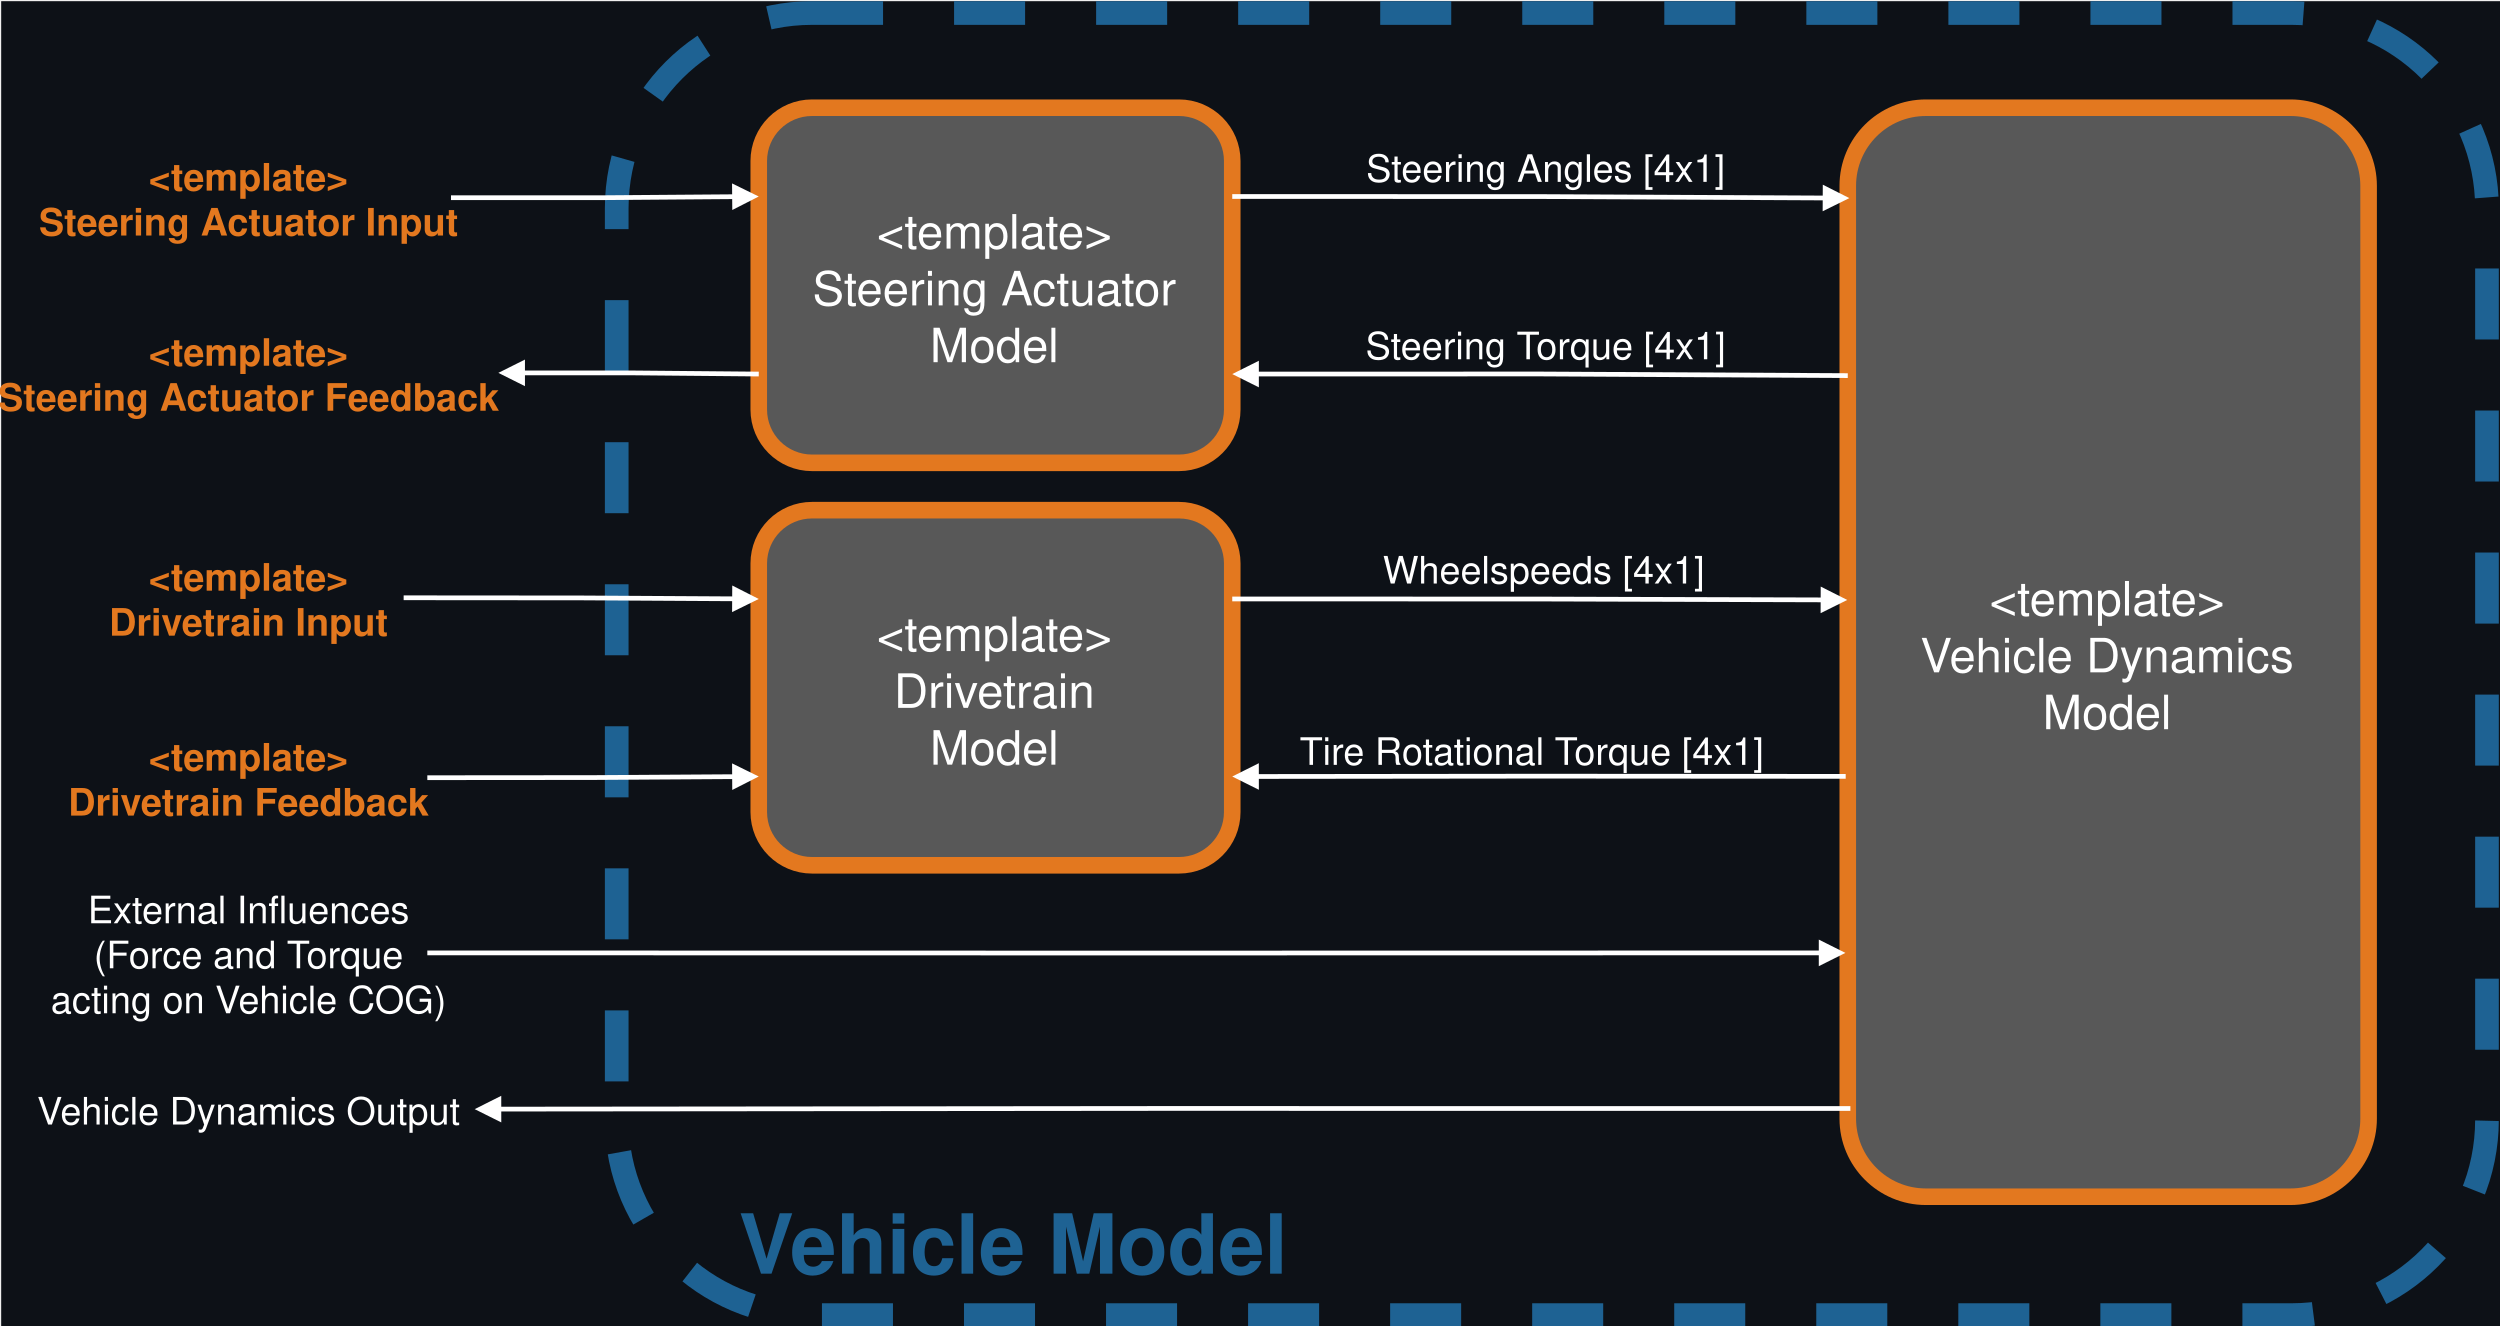
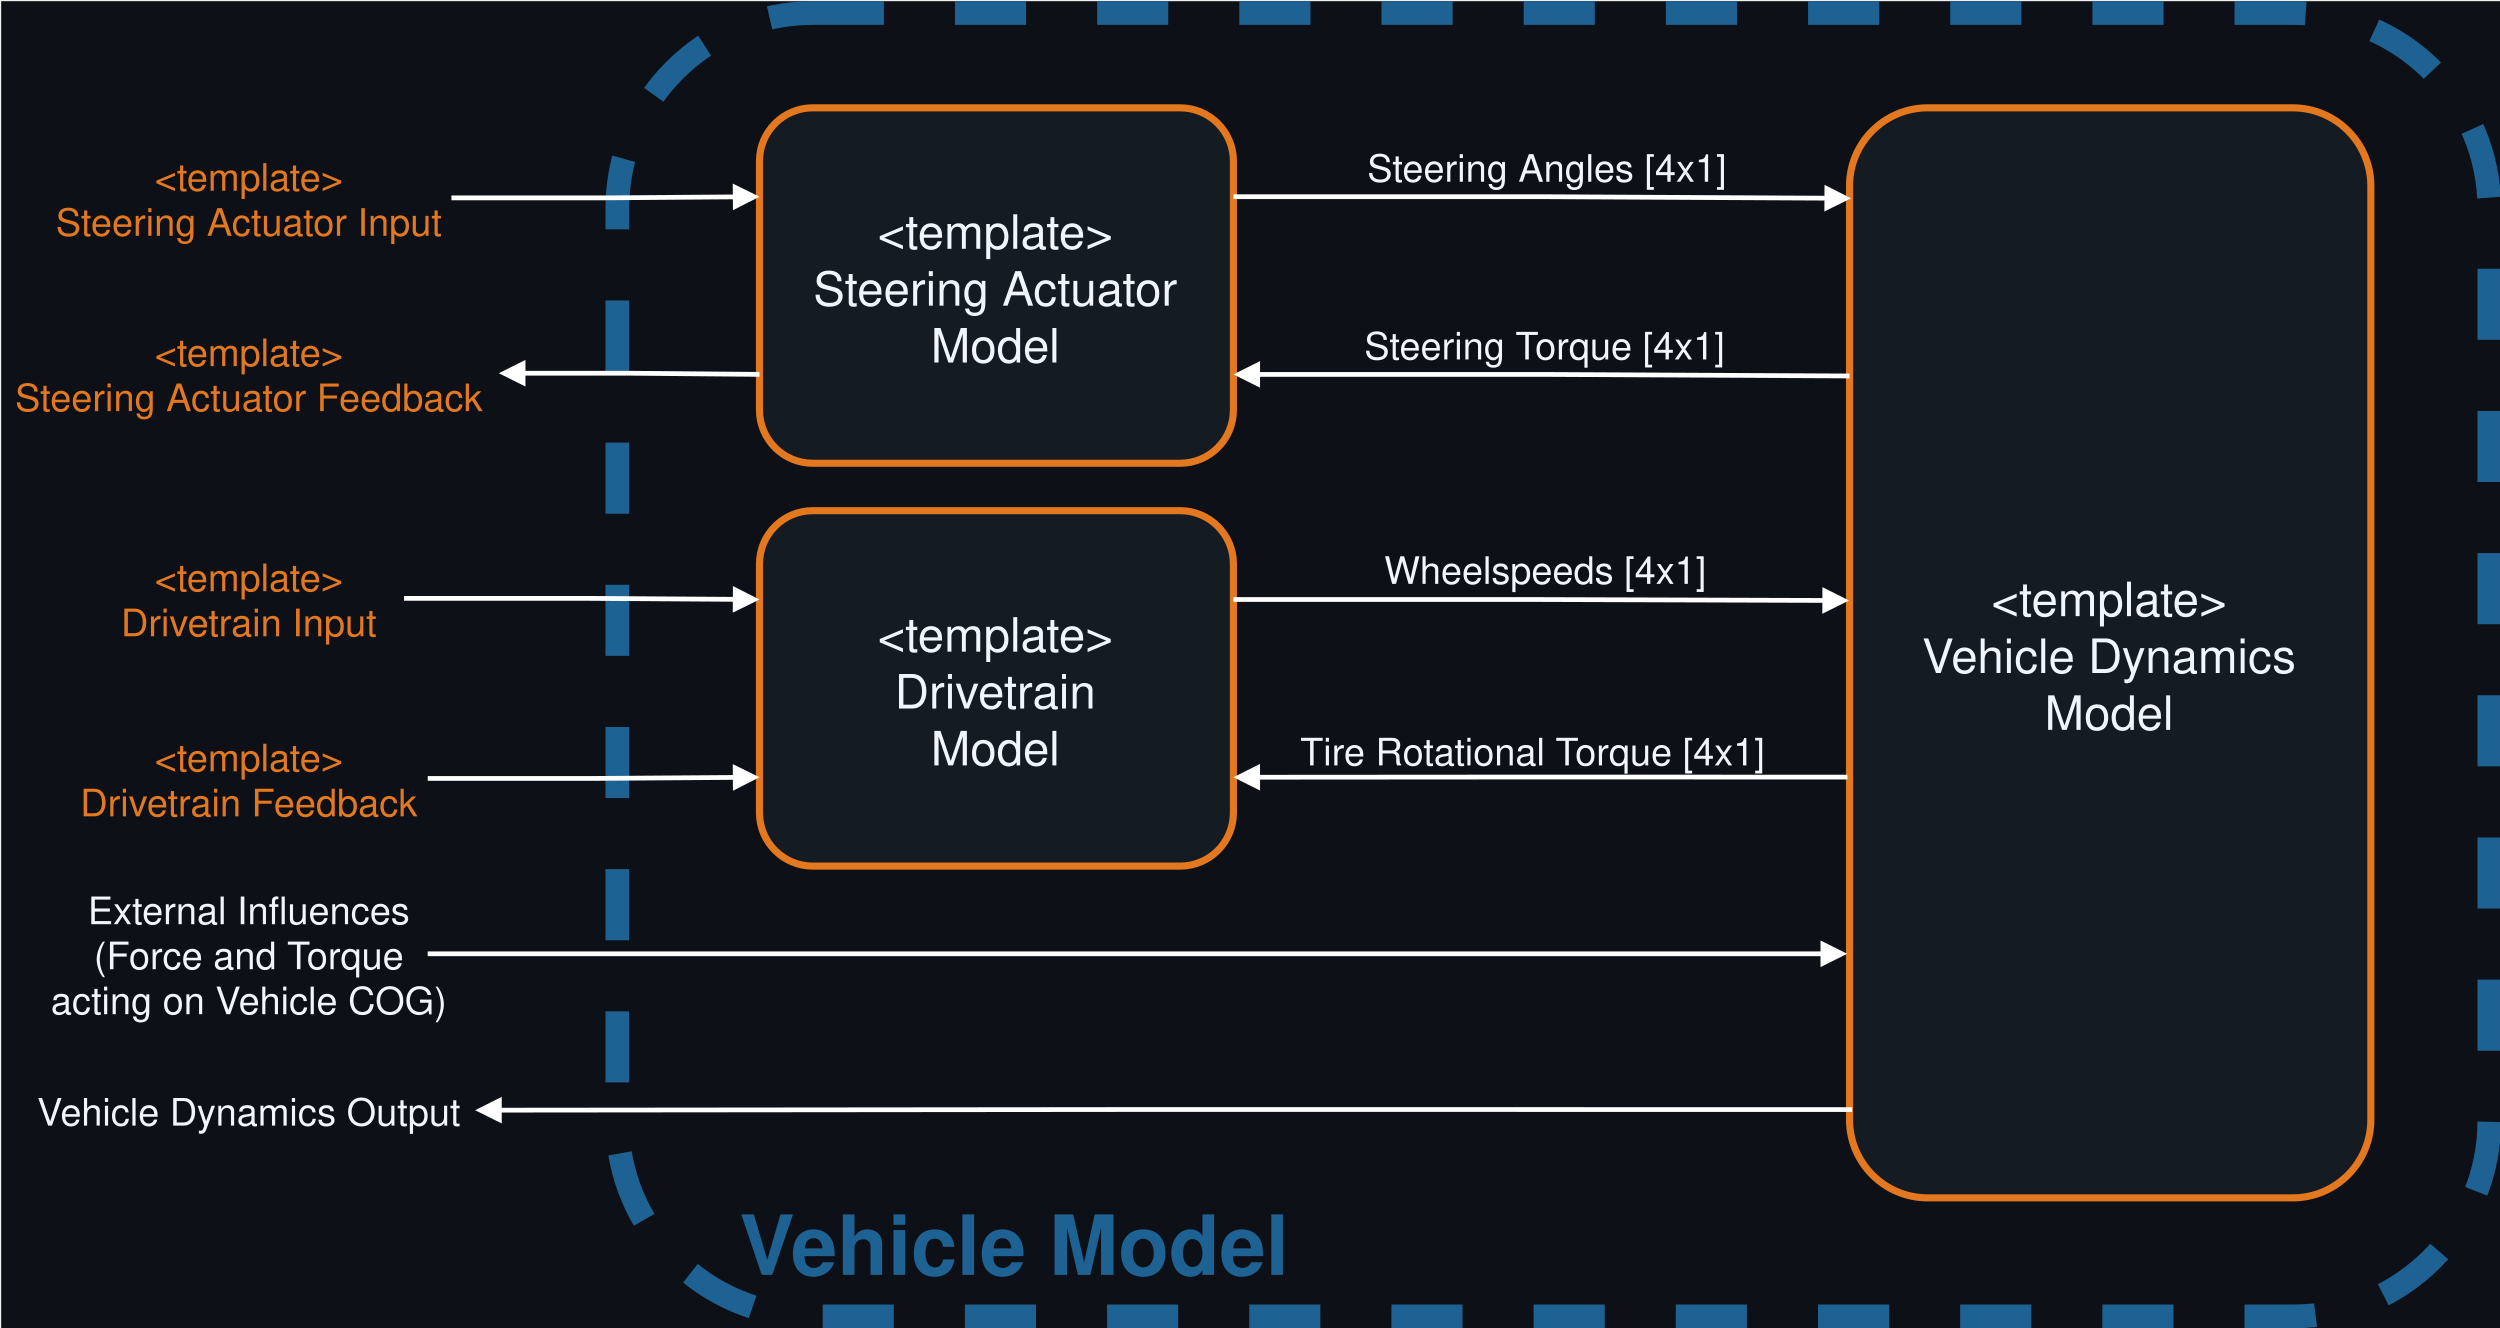
- <svg xmlns="http://www.w3.org/2000/svg" host="65bd71144e" style="background: #0D1117; background-color: light-dark(#0D1117, #dcdfe5);" version="1.1" width="1056px" height="560px" viewBox="-0.5 -0.5 1056 560" content="&lt;mxfile&gt;&lt;diagram name=&quot;Page-1&quot; id=&quot;vedkS36AJNxwYiXB8vUG&quot;&gt;7Vtdc9o4FP01zLQPYWzJsvFjgNB2pzvttNlN92lHsRXwxlisES3pr1/Jlj8kC0oMNrQb8hB0LcmSztG5Vx8M4GS5fZPi1eJ3GpJ4AKxwO4DTAQC2N3L4P2F5khbLcnPLPI1CaasMn6PvpMgorZsoJGslI6M0ZtFKNQY0SUjAFBtOU/pNzfZAY/WtKzwnDcPnAMdN610UskVuBRC61YO3JJovile7SHb5HgeP85RuEvnCAYDW1LZtL3+8xEVlsqfrBQ7pt5oJ3gzgJKWU5d+W2wmJxegW45aXm+14WjY8JQk7pIB4Jkp8xfFGdv5PsogCPhLAkshm7WRPxeBkvSOivD2A4weaMAkgRCIdxfGExjTlhoQmRGYpTHw87BsX+JDbv5KURXzQr+NonvBn95QxuuQP1iylj8RUJMTrRfnqPFsBEOeObI1sapZlhYMomY9lzVMbVMZPEj9RDssmxOSBVTneZ6kpEjmaAyvHWvSCbGsmOdBvCF0Slj7xLPIpGknQi2lR0P1bxTHPl7ZFjV4ISSOWvJ6XdVfQ8i8S3R3EuV85d7fpH/Z6jX+7Df8GV9vZFWqgPwBuLIaAkeUqxozTwJ2zrP+uAEIMxWdGSMqHhxe8DtgGMw5T9fSZpAGWRhpeDxqJvyZzZtnHRJAb6I3sWYMTXg3agANHUgPtllEYxgVPZ3gZxQKftyT+SkQ+jVUn4oLraFxATS4Ay8AFuzMuuG24ME0jPkwpjpIXChxJAQjOTgGvDQUqfzF9SvjYBesLpoKK4/Egcg0/YCIDA4qO2xWKNjTAqCFAQh7wyCRN2YLOaYLjm8o6rjASmFR53lO6ksD9Qxh7ksjhDaPcRLYR+yIfi+9/ifJDgGRyupX1ZYmnIpHwbn/JcloWLAx5UWtUGqrCWUop/ZF7JD56YnZnRhV5kGULr0VoKAKNmAaPuWkWibGthRMmgu3kyZpu0oD82L8ynM4J25NPTjyByl7WpYRPQq64asRrIJAs+pFGvMklW0euRlZP42DeIVmqHjZqFQnaD4GjVzZ0fav6ILXufBAadWcUL7t4BOub/qseqCTzmK8o+EREY2drD9B0MAGDa8s4Md7jey5az/EbKVlH3/F96R5WopdZv9FYvEsROd5SOI7FO8blamF/yLyHifsVQNexcskk26qsOkz6xlHmyx4FZykmR1LxCnhKrVc2UKugDw9r0g1TTG7ukvWxhZiVknolNNVWNdVBoL2mnlYg3csWSOAfIZBaTaN+5XDUIPndgpB4vSIkVIXw15TAYpK/SKBpdPzzS2CmTI6ig67t7BXCUtU0QfPQD/SsjYLyF/ehgN6BCuj2o4C25ftDv/ZRmQ8djhqoYjyNsYfK4wj5QzBq1Ays6r39ymWxQqtNiNsoFYvaT5Tx8RS05olbmv67If8D9Sz04XLVE7iaeDp9iWex7jmHeLYUsmbIeUjE2VroCvp0LVbIV4MsZLcN17jwqDVZXq/6A8/IqWr7RfWqoAOvKk9WeAqdh5r+ge4W9cNgRz8TGnntGAyRXpEzdGFXHAbnDx9VzniH7jBqFHfcYzgunW1F8bwETpk+CzKjvj7vI7y8tB1IHvh5qucuzziOX2Nbfe1ANnfYa3uNhiDx19hrLGb95QaF/Sypz7l/uEPIjlsBm3XsBK76ACU8NtS0LtuhA7flEtnVHXp3K2LTZlC7WyDWu2S1YY3ZwOWCPU/jlMmh65nhjtHhEheLI9irEKePr6qjYjApifd6oF8j2kXDw0+JoX7bw5VY1g6Jy7M45ZD4BGfEdnNrozW8M0JCccXtBWEdYaBNewc0EC6RODnCtgHhl8VjB/sa4EBn09NmreOprIOO39LZaPRFlj9EtUBaa9npXE8xou1vnb24HLMgaSeZsNhhqrscaLyXdAJBMt1Aeh6qL55mF7BaXOgUd+vrwCIDsMg5AbAXuE3ZxeHf+T0NvDBPoy1roNtyn1Jf1kC3s2WN4ZD7ZsvFIj/Ke5c8cHMSkPp11VczKiDgrUnCaidH7t6UuXDA8siYCqWq7r9OPrx5/RPplWSkplddSFRBnj4kynCS25tEHXE6Jy5DIEVffM7fvXvahgsKuy5IHCaRnV9sKMp2fi5o6+eCLdUKaTvMyOvuSKW5iDPdrLc+bNjPFe92JzNQA8cxRELG31M9X2Z4svpRXo5u9dtHePMf&lt;/diagram&gt;&lt;/mxfile&gt;">
+ <svg xmlns="http://www.w3.org/2000/svg" host="65bd71144e" style="background: #0D1117; background-color: light-dark(#0D1117, #dcdfe5);" version="1.1" width="1055px" height="560px" viewBox="-0.5 -0.5 1055 560" content="&lt;mxfile&gt;&lt;diagram name=&quot;Page-1&quot; id=&quot;vedkS36AJNxwYiXB8vUG&quot;&gt;7Vtbc9o4GP01zOw+hLElS8aPAULaney002Y33acdx1bAG2OxRrSkv34lW75IVggx2LBteAF9ulj+ztHRpwsDOFlur1N/tfidhiQeACvcDuB0AICNbMy/hOUpt4wQyg3zNAplocrwOfpOpNGS1k0UkrVSkFEas2ilGgOaJCRgis1PU/pNLfZAY/WpK39OGobPgR83rXdRyBa5FUCIq4x3JJovikdj5OQ5937wOE/pJpEPHABoTW3bdvPspV80Jt90vfBD+q1mglcDOEkpZfmv5XZCYuHcwm95vdkzuWXHU5KwfSqIPFHjqx9v5Mv/SRZRwD0BLAls1k/2VDgnezsi6tsDOH6gCZMAQiTSURxPaExTbkhoQmSRwsT9YV9h4EFu/0pSFnGnX8bRPOF595QxuuQZa5bSR2KqEvrrRfnovFgBEOeO7I3salZk5QdRMh/Llqc2qIyfJH6ini+7EJMHVpW4yVJTJEo0HSt9Ld6CbGsm6ehrQpeEpU+8iMxFIwm6HBV2QfdvFcdcT9oWNXohJI2+5PW8bLuClv+Q6D5DnPuVc3eb/mGv1/5vt+Hf4GI7u0AN9AcAx8IFjCxXsc84DfCcZe+PBRDCFZ8ZISl3D694GbCNzzhMVe4rSQMsjTSiHWSPAWwyZ2bN8GxiIsgVdEf2rMEJWIM24MCR1EC7ZRSGccHTmb+MYoHPOxJ/JaKcxqojcQE7GhdQkwvAMnDB7owLuA0XpmnE3ZT6UfJGgQMpAMHJKeC2oUA1X0yfEu67YH3GVFBxPBxEruF7DGRgQNHBXaFoQwOMGgIk5AGPTNKULeicJn58VVnHFUYCk6rMDaUrCdw/hLEniZy/YZSbyDZiX2S2+P2XqD8ESCanW9lelngqEgl/7S9ZScuChSGvao1KQ1U5Sym1P/IZiXtPjO7MqCIPsmLhpQgNRaAR0+AxN80i4dtaOFEnWPbZQbxn+bOmmzQgL8+7zE/nhO0oJwekQGsnG1PCBydXYjUSNhBLVv1II97lksUjrJHY1biZv5CsVQ8ntYbEcBgCR29siD2r+iC17dwJjbYz6peveMBoaM5r9QAmmcd8pcEHKBo7W3uApoMJGFxaxgFz499zMXvNfJKSdfTdvy+njZV4y+y90Vg8SxE/3lM4jsUzxuUqYncovYOJu5VB17dyKSX7qqxGTLrHUebLIQVnKTIHUvECuEqrFzZQm6APD2vSDVNM098562YLkSul9kJora1qrYNAe63tRzjxeQsn8A4QTq2lUb8yOWqQ/25BSLxeERKqAvljSmMx+N+k0eQd7/TSmCmWo+gjtp2dAlmqnSZ0LnpB59ooK3/wKZXR3VMZcT/KaFueN/RqH3VEQIejCaqYUGPyvrI5Qt4QjBotA6t6br8yWqz0agPlNkrF4vgTZdyfgu48cUvTfzfkJ1DVQjfOV1UB1kTV6UtUi3XSKUS1pcA1Q9R9ItSjC2BBq65FDHlqUIbstuEdFyS1JcvtVZfgCblWbe+oszDoYBaWJzc8hc6Lst6e0zPqh9mOfhY1ctsxGyK9IWeIYVfcBqcPQ1UuufvubGrUd/Ah3JeTc0X9vIafMn10ZEZ9/X/KMPXcdj55AOmqEUB55nL4Gt7qa+ezueNf2+M0BJs/xh5noQbnG1z2s2Q/5b7lMwJ32ArbrG9HmNr3UMiuQlbrvAMAgFsuwbEeAHS34jZtQrW7rWK9T1Yb1hglXEbY67RPGTS6zhnuQr1K+spz7A5uH0D9AgqWsNXOrctjQOXc+gjH1nZzl6Q1kjNCQnHr7qcGE2iD2QENMEunHx1M2wDm29Kyx90QsOfU0tPWr+OqbISO13Jq0WiNLG+IauG01rPjTTSFR9vfhXubYKB2NAqLLaj6BAONF6OOoEmmK1CvA/BtXmlu7jgWbmKIDBgi5wgYnuGWZRcHh+c7r8Azm1e0JQvELfcs9SULxJ0tWQwH51dbrhf5MeD75IGbk4DUr8z+MqMCAt6bJKx2b+SOTVnKD1geClMhVtUd3MmH61/PXbJepuEBElWQpA+JMpz29iZRB5zgiYsUSNEXj/N05z624XLDc5cr9pPIk12KKOp2fnZo62eHLdUKabvKyO3ueKW5lDPd7rc+bNj/ILo9qsxADQTHEAkZ/7v1epnhyeoPgDmK1d8s4dV/&lt;/diagram&gt;&lt;/mxfile&gt;">
  <defs />
  <rect fill="#0D1117" width="100%" height="100%" x="0" y="0" style="fill: light-dark(rgb(13, 17, 23), rgb(220, 223, 229));" />
  <g>
    <g>
      <rect x="260" y="5" width="790" height="550" rx="82.5" ry="82.5" fill="none" stroke="#1e6293" stroke-width="10" stroke-dasharray="30 30" pointer-events="all" style="stroke: light-dark(rgb(30, 98, 147), rgb(114, 172, 214));" />
    </g>
    <g>
      <g fill="#1E6293" font-family="&quot;Helvetica&quot;" font-weight="bold" font-size="35px" style="fill: light-dark(rgb(30, 98, 147), rgb(114, 172, 214));">
        <text x="311.5" y="537.5">
                    Vehicle Model
                </text>
      </g>
    </g>
    <g>
-       <rect x="320" y="45" width="200" height="150" rx="22.5" ry="22.5" fill="#585858" stroke="#e3781f" stroke-width="7" pointer-events="all" style="fill: light-dark(rgb(88, 88, 88), rgb(161, 161, 161)); stroke: light-dark(rgb(227, 120, 31), rgb(198, 106, 30));" />
-     </g>
-     <g>
-       <g fill="#FFFFFF" font-family="&quot;Helvetica&quot;" text-anchor="middle" font-size="20px" style="fill: light-dark(rgb(255, 255, 255), rgb(18, 18, 18));">
+       <rect x="320" y="45" width="200" height="150" rx="22.5" ry="22.5" fill="#151b23" stroke="#e3781f" stroke-width="3" pointer-events="all" style="fill: light-dark(rgb(21, 27, 35), rgb(210, 215, 222)); stroke: light-dark(rgb(227, 120, 31), rgb(198, 106, 30));" />
+     </g>
+     <g>
+       <g fill="#F0F6FC" font-family="&quot;Helvetica&quot;" text-anchor="middle" font-size="20px" style="fill: light-dark(rgb(240, 246, 252), rgb(22, 27, 33));">
        <text x="419.5" y="104.5">
                    &lt;template&gt;
                </text>
        <text x="419.5" y="128.5">
                    Steering Actuator
                </text>
        <text x="419.5" y="152.5">
                    Model
                </text>
      </g>
    </g>
    <g>
-       <rect x="320" y="215" width="200" height="150" rx="22.5" ry="22.5" fill="#585858" stroke="#e3781f" stroke-width="7" pointer-events="all" style="fill: light-dark(rgb(88, 88, 88), rgb(161, 161, 161)); stroke: light-dark(rgb(227, 120, 31), rgb(198, 106, 30));" />
-     </g>
-     <g>
-       <g fill="#FFFFFF" font-family="&quot;Helvetica&quot;" text-anchor="middle" font-size="20px" style="fill: light-dark(rgb(255, 255, 255), rgb(18, 18, 18));">
+       <rect x="320" y="215" width="200" height="150" rx="22.5" ry="22.5" fill="#151b23" stroke="#e3781f" stroke-width="3" pointer-events="all" style="fill: light-dark(rgb(21, 27, 35), rgb(210, 215, 222)); stroke: light-dark(rgb(227, 120, 31), rgb(198, 106, 30));" />
+     </g>
+     <g>
+       <g fill="#F0F6FC" font-family="&quot;Helvetica&quot;" text-anchor="middle" font-size="20px" style="fill: light-dark(rgb(240, 246, 252), rgb(22, 27, 33));">
        <text x="419.5" y="274.5">
                    &lt;template&gt;
                </text>
        <text x="419.5" y="298.5">
                    Drivetrain
                </text>
        <text x="419.5" y="322.5">
                    Model
                </text>
      </g>
    </g>
    <g>
-       <rect x="780" y="45" width="220" height="460" rx="33" ry="33" fill="#585858" stroke="#e3781f" stroke-width="7" pointer-events="all" style="fill: light-dark(rgb(88, 88, 88), rgb(161, 161, 161)); stroke: light-dark(rgb(227, 120, 31), rgb(198, 106, 30));" />
-     </g>
-     <g>
-       <g fill="#FFFFFF" font-family="&quot;Helvetica&quot;" text-anchor="middle" font-size="20px" style="fill: light-dark(rgb(255, 255, 255), rgb(18, 18, 18));">
+       <rect x="780" y="45" width="220" height="460" rx="33" ry="33" fill="#151b23" stroke="#e3781f" stroke-width="3" pointer-events="all" style="fill: light-dark(rgb(21, 27, 35), rgb(210, 215, 222)); stroke: light-dark(rgb(227, 120, 31), rgb(198, 106, 30));" />
+     </g>
+     <g>
+       <g fill="#F0F6FC" font-family="&quot;Helvetica&quot;" text-anchor="middle" font-size="20px" style="fill: light-dark(rgb(240, 246, 252), rgb(22, 27, 33));">
        <text x="889.5" y="259.5">
                    &lt;template&gt;
                </text>
        <text x="889.5" y="283.5">
                    Vehicle Dynamics
                </text>
        <text x="889.5" y="307.5">
                    Model
                </text>
      </g>
    </g>
    <g>
-       <path d="M 520 82.5 L 650 82.53 L 770.42 83.13" fill="none" stroke="#ffffff" stroke-width="2" stroke-miterlimit="10" pointer-events="stroke" style="stroke: light-dark(rgb(255, 255, 255), rgb(18, 18, 18));" />
+       <path d="M 520 82.5 L 650 82.5 L 770.42 83.13" fill="none" stroke="#ffffff" stroke-width="2" stroke-miterlimit="10" pointer-events="stroke" style="stroke: light-dark(rgb(255, 255, 255), rgb(18, 18, 18));" />
      <path d="M 778.42 83.17 L 770.4 87.13 L 770.44 79.13 Z" fill="#ffffff" stroke="#ffffff" stroke-width="2" stroke-miterlimit="10" pointer-events="all" style="fill: light-dark(rgb(255, 255, 255), rgb(18, 18, 18)); stroke: light-dark(rgb(255, 255, 255), rgb(18, 18, 18));" />
    </g>
    <g>
-       <g fill="#FFFFFF" font-family="&quot;Helvetica&quot;" text-anchor="middle" font-size="16px" style="fill: light-dark(rgb(255, 255, 255), rgb(18, 18, 18));">
-         <text x="652.38" y="76.31">
+       <g fill="#F0F6FC" font-family="&quot;Helvetica&quot;" text-anchor="middle" font-size="16px" style="fill: light-dark(rgb(240, 246, 252), rgb(22, 27, 33));">
+         <text x="652.3" y="76.2">
                    Steering Angles [4x1]
                </text>
      </g>
    </g>
    <g>
-       <path d="M 520 252.5 L 650 252.53 L 769.54 252.89" fill="none" stroke="#ffffff" stroke-width="2" stroke-miterlimit="10" pointer-events="stroke" style="stroke: light-dark(rgb(255, 255, 255), rgb(18, 18, 18));" />
+       <path d="M 520 252.5 L 650 252.5 L 769.54 252.89" fill="none" stroke="#ffffff" stroke-width="2" stroke-miterlimit="10" pointer-events="stroke" style="stroke: light-dark(rgb(255, 255, 255), rgb(18, 18, 18));" />
      <path d="M 777.54 252.91 L 769.53 256.89 L 769.56 248.89 Z" fill="#ffffff" stroke="#ffffff" stroke-width="2" stroke-miterlimit="10" pointer-events="all" style="fill: light-dark(rgb(255, 255, 255), rgb(18, 18, 18)); stroke: light-dark(rgb(255, 255, 255), rgb(18, 18, 18));" />
    </g>
    <g>
-       <g fill="#FFFFFF" font-family="&quot;Helvetica&quot;" text-anchor="middle" font-size="16px" style="fill: light-dark(rgb(255, 255, 255), rgb(18, 18, 18));">
-         <text x="651.56" y="245.98">
+       <g fill="#F0F6FC" font-family="&quot;Helvetica&quot;" text-anchor="middle" font-size="16px" style="fill: light-dark(rgb(240, 246, 252), rgb(22, 27, 33));">
+         <text x="651.6" y="245.9">
                    Wheelspeeds [4x1]
                </text>
      </g>
    </g>
    <g>
-       <path d="M 779.12 327.44 L 650 327.35 L 530.24 327.49" fill="none" stroke="#ffffff" stroke-width="2" stroke-miterlimit="10" pointer-events="stroke" style="stroke: light-dark(rgb(255, 255, 255), rgb(18, 18, 18));" />
+       <path d="M 779.12 327.44 L 650 327.4 L 530.24 327.49" fill="none" stroke="#ffffff" stroke-width="2" stroke-miterlimit="10" pointer-events="stroke" style="stroke: light-dark(rgb(255, 255, 255), rgb(18, 18, 18));" />
      <path d="M 522.24 327.5 L 530.23 323.49 L 530.24 331.49 Z" fill="#ffffff" stroke="#ffffff" stroke-width="2" stroke-miterlimit="10" pointer-events="all" style="fill: light-dark(rgb(255, 255, 255), rgb(18, 18, 18)); stroke: light-dark(rgb(255, 255, 255), rgb(18, 18, 18));" />
    </g>
    <g>
-       <g fill="#FFFFFF" font-family="&quot;Helvetica&quot;" text-anchor="middle" font-size="16px" style="fill: light-dark(rgb(255, 255, 255), rgb(18, 18, 18));">
-         <text x="646.5" y="322.57">
+       <g fill="#F0F6FC" font-family="&quot;Helvetica&quot;" text-anchor="middle" font-size="16px" style="fill: light-dark(rgb(240, 246, 252), rgb(22, 27, 33));">
+         <text x="646.22" y="322.5">
                    Tire Rotational Torque [4x1]
                </text>
      </g>
    </g>
    <g>
-       <path d="M 180 402 L 479.53 402.06 L 768.76 402" fill="none" stroke="#ffffff" stroke-width="2" stroke-miterlimit="10" pointer-events="stroke" style="stroke: light-dark(rgb(255, 255, 255), rgb(18, 18, 18));" />
+       <path d="M 180 402 L 479.5 402 L 768.76 402" fill="none" stroke="#ffffff" stroke-width="2" stroke-miterlimit="10" pointer-events="stroke" style="stroke: light-dark(rgb(255, 255, 255), rgb(18, 18, 18));" />
      <path d="M 776.76 402 L 768.76 406 L 768.76 398 Z" fill="#ffffff" stroke="#ffffff" stroke-width="2" stroke-miterlimit="10" pointer-events="all" style="fill: light-dark(rgb(255, 255, 255), rgb(18, 18, 18)); stroke: light-dark(rgb(255, 255, 255), rgb(18, 18, 18));" />
    </g>
    <g>
-       <path d="M 190 83 L 255.06 83 L 309.76 82.58" fill="none" stroke="#ffffff" stroke-width="2" stroke-miterlimit="10" pointer-events="stroke" style="stroke: light-dark(rgb(255, 255, 255), rgb(18, 18, 18));" />
+       <path d="M 190 83 L 255 83 L 309.76 82.58" fill="none" stroke="#ffffff" stroke-width="2" stroke-miterlimit="10" pointer-events="stroke" style="stroke: light-dark(rgb(255, 255, 255), rgb(18, 18, 18));" />
      <path d="M 317.76 82.52 L 309.8 86.58 L 309.73 78.58 Z" fill="#ffffff" stroke="#ffffff" stroke-width="2" stroke-miterlimit="10" pointer-events="all" style="fill: light-dark(rgb(255, 255, 255), rgb(18, 18, 18)); stroke: light-dark(rgb(255, 255, 255), rgb(18, 18, 18));" />
    </g>
    <g>
-       <path d="M 530.24 157.5 L 650 157.47 L 780 158.16" fill="none" stroke="#ffffff" stroke-width="2" stroke-miterlimit="10" pointer-events="stroke" style="stroke: light-dark(rgb(255, 255, 255), rgb(18, 18, 18));" />
+       <path d="M 530.24 157.5 L 650 157.5 L 780 158.16" fill="none" stroke="#ffffff" stroke-width="2" stroke-miterlimit="10" pointer-events="stroke" style="stroke: light-dark(rgb(255, 255, 255), rgb(18, 18, 18));" />
      <path d="M 522.24 157.5 L 530.24 153.5 L 530.24 161.5 Z" fill="#ffffff" stroke="#ffffff" stroke-width="2" stroke-miterlimit="10" pointer-events="all" style="fill: light-dark(rgb(255, 255, 255), rgb(18, 18, 18)); stroke: light-dark(rgb(255, 255, 255), rgb(18, 18, 18));" />
    </g>
    <g>
-       <g fill="#FFFFFF" font-family="&quot;Helvetica&quot;" text-anchor="middle" font-size="16px" style="fill: light-dark(rgb(255, 255, 255), rgb(18, 18, 18));">
-         <text x="652.38" y="151.26">
+       <g fill="#F0F6FC" font-family="&quot;Helvetica&quot;" text-anchor="middle" font-size="16px" style="fill: light-dark(rgb(240, 246, 252), rgb(22, 27, 33));">
+         <text x="651.3" y="151.19">
                    Steering Torque [4x1]
                </text>
      </g>
    </g>
    <g>
-       <path d="M 220.24 157 L 265.06 157 L 320 157.5" fill="none" stroke="#ffffff" stroke-width="2" stroke-miterlimit="10" pointer-events="stroke" style="stroke: light-dark(rgb(255, 255, 255), rgb(18, 18, 18));" />
+       <path d="M 220.24 157 L 265 157 L 320 157.5" fill="none" stroke="#ffffff" stroke-width="2" stroke-miterlimit="10" pointer-events="stroke" style="stroke: light-dark(rgb(255, 255, 255), rgb(18, 18, 18));" />
      <path d="M 212.24 157 L 220.24 153 L 220.24 161 Z" fill="#ffffff" stroke="#ffffff" stroke-width="2" stroke-miterlimit="10" pointer-events="all" style="fill: light-dark(rgb(255, 255, 255), rgb(18, 18, 18)); stroke: light-dark(rgb(255, 255, 255), rgb(18, 18, 18));" />
    </g>
    <g>
      <rect x="20" y="63" width="170" height="40" fill="none" stroke="none" pointer-events="all" />
    </g>
    <g>
-       <g fill="#E3781F" font-family="&quot;Helvetica&quot;" font-weight="bold" text-anchor="middle" font-size="16px" style="fill: light-dark(rgb(227, 120, 31), rgb(255, 255, 255));">
+       <g fill="#E3781F" font-family="&quot;Helvetica&quot;" text-anchor="middle" font-size="16px" style="fill: light-dark(rgb(227, 120, 31), rgb(198, 106, 30));">
        <text x="104.5" y="80">
                    &lt;template&gt;
                </text>
        <text x="104.5" y="99">
                    Steering Actuator Input
                </text>
      </g>
    </g>
    <g>
      <rect x="0" y="137" width="210" height="40" fill="none" stroke="none" pointer-events="all" />
    </g>
    <g>
-       <g fill="#E3781F" font-family="&quot;Helvetica&quot;" font-weight="bold" text-anchor="middle" font-size="16px" style="fill: light-dark(rgb(227, 120, 31), rgb(255, 255, 255));">
+       <g fill="#E3781F" font-family="&quot;Helvetica&quot;" text-anchor="middle" font-size="16px" style="fill: light-dark(rgb(227, 120, 31), rgb(198, 106, 30));">
        <text x="104.5" y="154">
                    &lt;template&gt;
                </text>
        <text x="104.5" y="173">
                    Steering Actuator Feedback
                </text>
      </g>
    </g>
    <g>
-       <path d="M 170 252 L 245.06 252.06 L 309.76 252.44" fill="none" stroke="#ffffff" stroke-width="2" stroke-miterlimit="10" pointer-events="stroke" style="stroke: light-dark(rgb(255, 255, 255), rgb(18, 18, 18));" />
-       <path d="M 317.76 252.49 L 309.74 256.44 L 309.79 248.44 Z" fill="#ffffff" stroke="#ffffff" stroke-width="2" stroke-miterlimit="10" pointer-events="all" style="fill: light-dark(rgb(255, 255, 255), rgb(18, 18, 18)); stroke: light-dark(rgb(255, 255, 255), rgb(18, 18, 18));" />
+       <path d="M 170 252 L 245 252 L 309.76 252.43" fill="none" stroke="#ffffff" stroke-width="2" stroke-miterlimit="10" pointer-events="stroke" style="stroke: light-dark(rgb(255, 255, 255), rgb(18, 18, 18));" />
+       <path d="M 317.76 252.49 L 309.74 256.43 L 309.79 248.43 Z" fill="#ffffff" stroke="#ffffff" stroke-width="2" stroke-miterlimit="10" pointer-events="all" style="fill: light-dark(rgb(255, 255, 255), rgb(18, 18, 18)); stroke: light-dark(rgb(255, 255, 255), rgb(18, 18, 18));" />
    </g>
    <g>
      <rect x="40" y="229" width="130" height="46" fill="none" stroke="none" pointer-events="all" />
    </g>
    <g>
-       <g fill="#E3781F" font-family="&quot;Helvetica&quot;" font-weight="bold" text-anchor="middle" font-size="16px" style="fill: light-dark(rgb(227, 120, 31), rgb(255, 255, 255));">
+       <g fill="#E3781F" font-family="&quot;Helvetica&quot;" text-anchor="middle" font-size="16px" style="fill: light-dark(rgb(227, 120, 31), rgb(198, 106, 30));">
        <text x="104.5" y="249">
                    &lt;template&gt;
                </text>
        <text x="104.5" y="268">
                    Drivetrain Input
                </text>
      </g>
    </g>
    <g>
      <rect x="30" y="301" width="150" height="54" fill="none" stroke="none" pointer-events="all" />
    </g>
    <g>
-       <g fill="#E3781F" font-family="&quot;Helvetica&quot;" font-weight="bold" text-anchor="middle" font-size="16px" style="fill: light-dark(rgb(227, 120, 31), rgb(255, 255, 255));">
+       <g fill="#E3781F" font-family="&quot;Helvetica&quot;" text-anchor="middle" font-size="16px" style="fill: light-dark(rgb(227, 120, 31), rgb(198, 106, 30));">
        <text x="104.5" y="325">
                    &lt;template&gt;
                </text>
        <text x="104.5" y="344">
                    Drivetrain Feedback
                </text>
      </g>
    </g>
    <g>
-       <path d="M 180 328 L 250 327.94 L 309.76 327.56" fill="none" stroke="#ffffff" stroke-width="2" stroke-miterlimit="10" pointer-events="stroke" style="stroke: light-dark(rgb(255, 255, 255), rgb(18, 18, 18));" />
-       <path d="M 317.76 327.51 L 309.79 331.56 L 309.74 323.56 Z" fill="#ffffff" stroke="#ffffff" stroke-width="2" stroke-miterlimit="10" pointer-events="all" style="fill: light-dark(rgb(255, 255, 255), rgb(18, 18, 18)); stroke: light-dark(rgb(255, 255, 255), rgb(18, 18, 18));" />
+       <path d="M 180 328 L 250 328 L 309.76 327.57" fill="none" stroke="#ffffff" stroke-width="2" stroke-miterlimit="10" pointer-events="stroke" style="stroke: light-dark(rgb(255, 255, 255), rgb(18, 18, 18));" />
+       <path d="M 317.76 327.52 L 309.79 331.57 L 309.74 323.57 Z" fill="#ffffff" stroke="#ffffff" stroke-width="2" stroke-miterlimit="10" pointer-events="all" style="fill: light-dark(rgb(255, 255, 255), rgb(18, 18, 18)); stroke: light-dark(rgb(255, 255, 255), rgb(18, 18, 18));" />
    </g>
    <g>
      <rect x="30" y="375" width="150" height="54" fill="none" stroke="none" pointer-events="all" />
    </g>
    <g>
-       <g fill="#FFFFFF" font-family="&quot;Helvetica&quot;" text-anchor="middle" font-size="16px" style="fill: light-dark(rgb(255, 255, 255), rgb(255, 255, 255));">
+       <g fill="#F0F6FC" font-family="&quot;Helvetica&quot;" text-anchor="middle" font-size="16px" style="fill: light-dark(rgb(240, 246, 252), rgb(22, 27, 33));">
        <text x="104.5" y="389.5">
                    External Influences
                </text>
        <text x="104.5" y="408.5">
                    (Force and Torque
                </text>
        <text x="104.5" y="427.5">
                    acting on Vehicle COG)
                </text>
      </g>
    </g>
    <g>
-       <path d="M 781.1 467.74 L 490 467.71 L 210.24 467.99" fill="none" stroke="#ffffff" stroke-width="2" stroke-miterlimit="10" pointer-events="stroke" style="stroke: light-dark(rgb(255, 255, 255), rgb(18, 18, 18));" />
+       <path d="M 781.1 467.74 L 490 467.7 L 210.24 467.99" fill="none" stroke="#ffffff" stroke-width="2" stroke-miterlimit="10" pointer-events="stroke" style="stroke: light-dark(rgb(255, 255, 255), rgb(18, 18, 18));" />
      <path d="M 202.24 468 L 210.23 463.99 L 210.24 471.99 Z" fill="#ffffff" stroke="#ffffff" stroke-width="2" stroke-miterlimit="10" pointer-events="all" style="fill: light-dark(rgb(255, 255, 255), rgb(18, 18, 18)); stroke: light-dark(rgb(255, 255, 255), rgb(18, 18, 18));" />
    </g>
    <g>
      <rect x="10" y="441" width="190" height="54" fill="none" stroke="none" pointer-events="all" />
    </g>
    <g>
-       <g fill="#FFFFFF" font-family="&quot;Helvetica&quot;" text-anchor="middle" font-size="16px" style="fill: light-dark(rgb(255, 255, 255), rgb(255, 255, 255));">
+       <g fill="#F0F6FC" font-family="&quot;Helvetica&quot;" text-anchor="middle" font-size="16px" style="fill: light-dark(rgb(240, 246, 252), rgb(22, 27, 33));">
        <text x="104.5" y="474.5">
                    Vehicle Dynamics Output
                </text>
      </g>
    </g>
  </g>
</svg>
